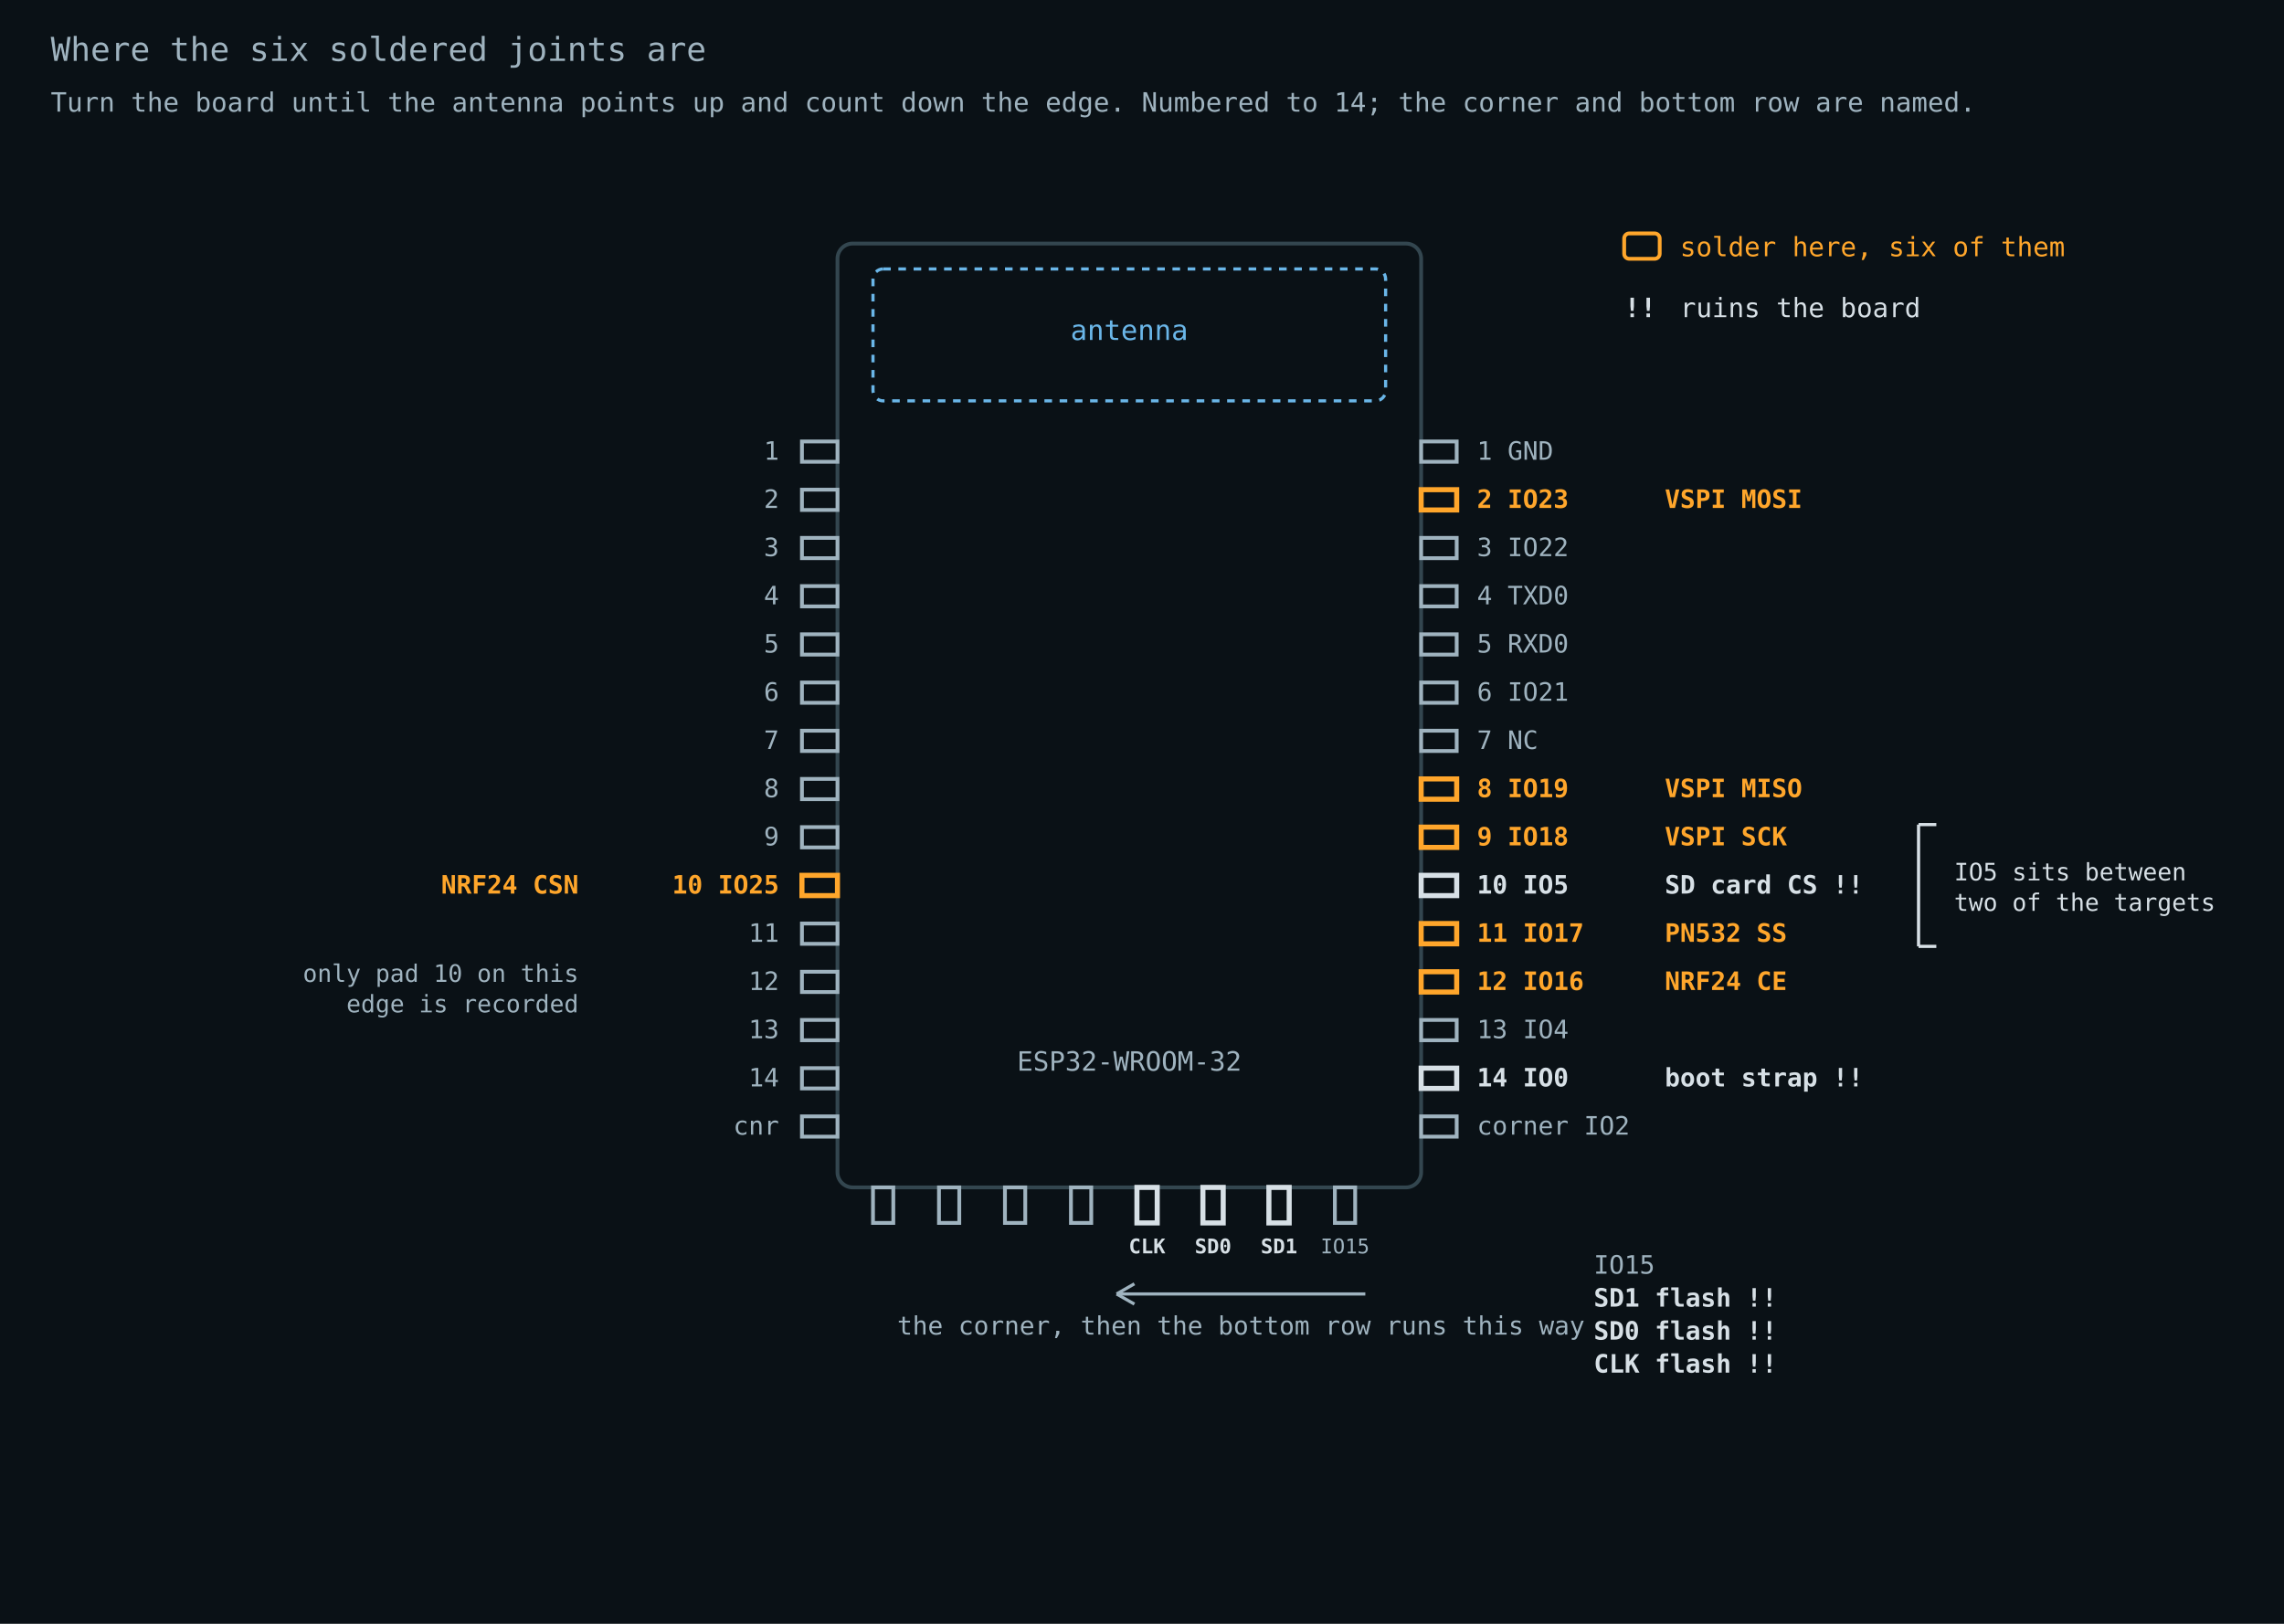
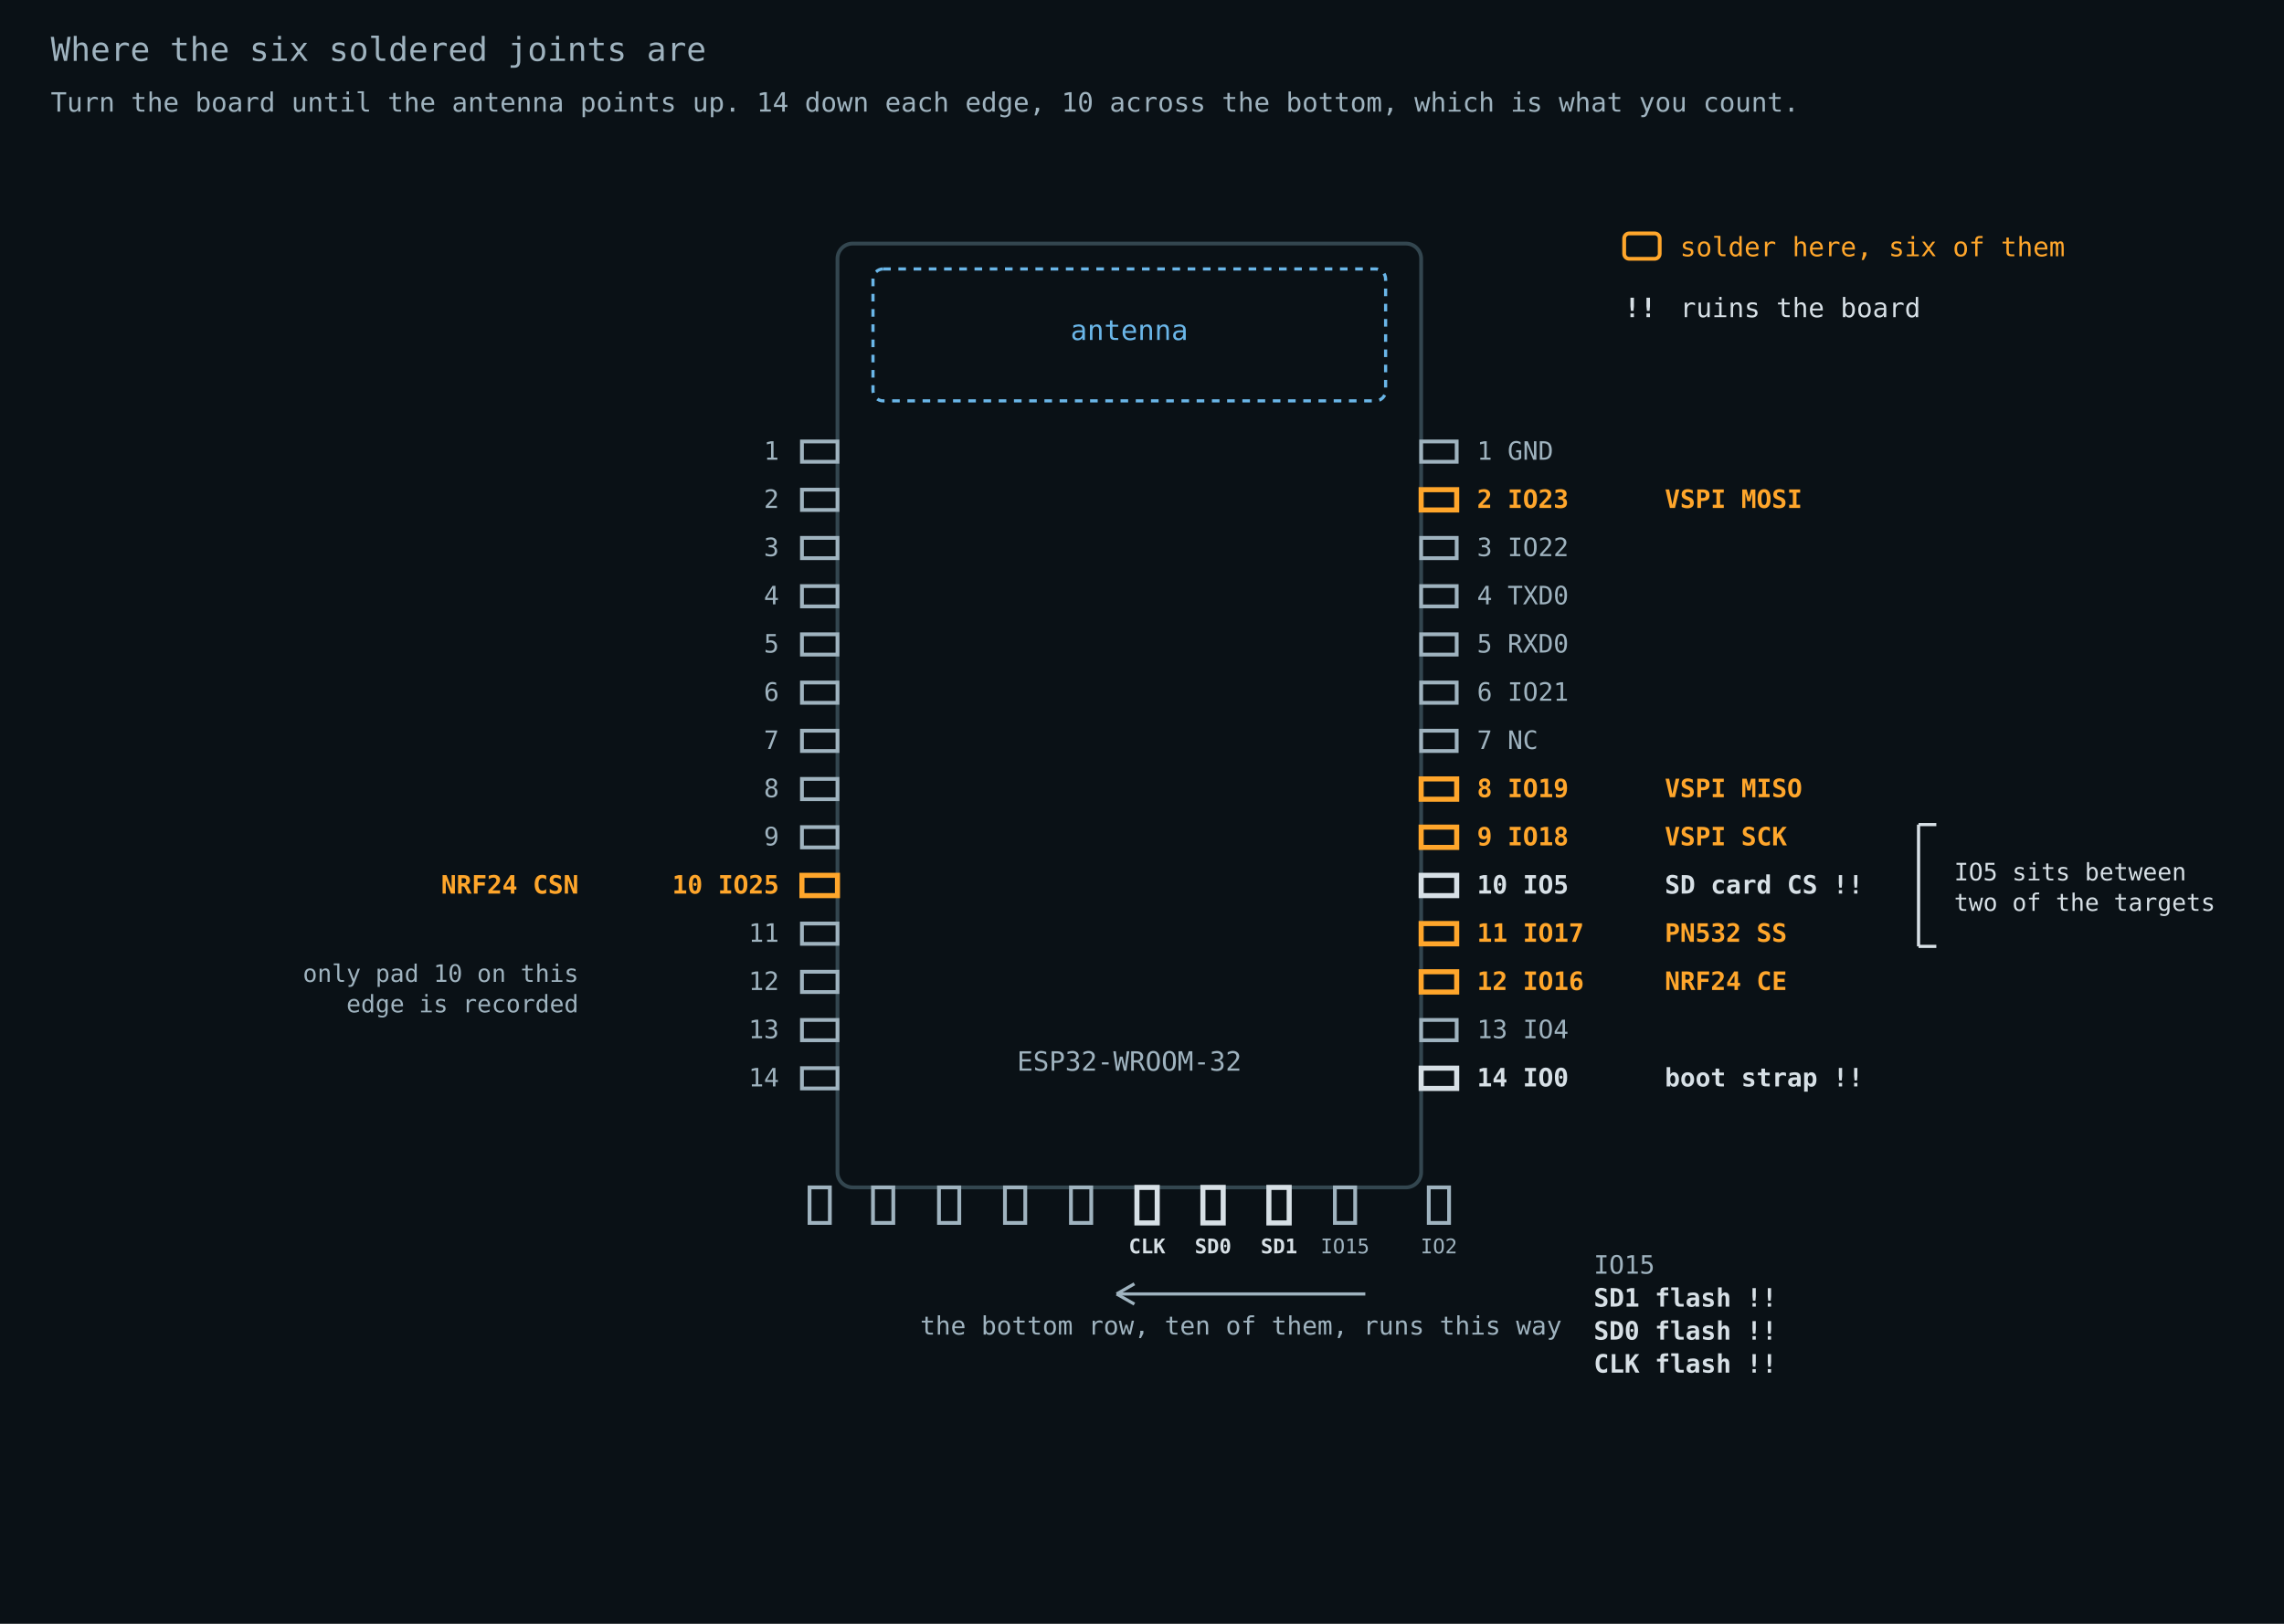
<svg viewBox="0 0 900 640" role="img" aria-labelledby="sold-t sold-d" font-family="JetBrains Mono, Consolas, monospace">
  <rect x="0" y="0" width="900" height="640" fill="var(--bg-card, #0a1116)" />
  <text x="20" y="24" fill="var(--text-dim, #9fb3bf)" font-size="13">Where the six soldered joints are</text>
-   <text x="20" y="44" fill="var(--text-dim, #9fb3bf)" font-size="10.5">Turn the board until the antenna points up and count down the edge. Numbered to 14; the corner and bottom row are named.</text>
+   <text x="20" y="44" fill="var(--text-dim, #9fb3bf)" font-size="10.5">Turn the board until the antenna points up. 14 down each edge, 10 across the bottom, which is what you count.</text>
  <rect x="640" y="92" width="14" height="10" rx="2" fill="var(--bg-card, #0a1116)" stroke="var(--orange, #ffa62b)" stroke-width="1.5" />
  <text x="662" y="101" fill="var(--orange, #ffa62b)" font-size="10.5">solder here, six of them</text>
  <text x="640" y="125" fill="var(--text, #d7e0e6)" font-size="10.5" font-weight="bold">!!</text>
  <text x="662" y="125" fill="var(--text, #d7e0e6)" font-size="10.5">ruins the board</text>
  <rect x="330" y="96" width="230" height="372" rx="6" fill="var(--bg-card, #0a1116)" stroke="var(--border-hi, #33464f)" stroke-width="1.5" />
  <rect x="344" y="106" width="202" height="52" rx="4" fill="none" stroke="var(--blue, #6ab6e8)" stroke-width="1.25" stroke-dasharray="3 3" />
  <text x="445" y="134" fill="var(--blue, #6ab6e8)" font-size="11" text-anchor="middle">antenna</text>
  <text x="445" y="422" fill="var(--text-dim, #9fb3bf)" font-size="10.5" text-anchor="middle">ESP32-WROOM-32</text>
  <rect x="560" y="174.0" width="14" height="8" fill="var(--bg-card, #0a1116)" stroke="var(--text-dim, #9fb3bf)" stroke-width="1.5" />
  <text x="582" y="181.2" fill="var(--text-dim, #9fb3bf)" font-size="10"> 1  GND</text>
  <rect x="560" y="193.0" width="14" height="8" fill="var(--bg-card, #0a1116)" stroke="var(--orange, #ffa62b)" stroke-width="2" />
  <text x="582" y="200.2" fill="var(--orange, #ffa62b)" font-size="10" font-weight="bold"> 2  IO23</text>
  <text x="656" y="200.2" fill="var(--orange, #ffa62b)" font-size="10" font-weight="bold">VSPI MOSI</text>
  <rect x="560" y="212.0" width="14" height="8" fill="var(--bg-card, #0a1116)" stroke="var(--text-dim, #9fb3bf)" stroke-width="1.5" />
  <text x="582" y="219.2" fill="var(--text-dim, #9fb3bf)" font-size="10"> 3  IO22</text>
  <rect x="560" y="231.0" width="14" height="8" fill="var(--bg-card, #0a1116)" stroke="var(--text-dim, #9fb3bf)" stroke-width="1.5" />
  <text x="582" y="238.2" fill="var(--text-dim, #9fb3bf)" font-size="10"> 4  TXD0</text>
  <rect x="560" y="250.0" width="14" height="8" fill="var(--bg-card, #0a1116)" stroke="var(--text-dim, #9fb3bf)" stroke-width="1.5" />
  <text x="582" y="257.2" fill="var(--text-dim, #9fb3bf)" font-size="10"> 5  RXD0</text>
  <rect x="560" y="269.0" width="14" height="8" fill="var(--bg-card, #0a1116)" stroke="var(--text-dim, #9fb3bf)" stroke-width="1.5" />
  <text x="582" y="276.2" fill="var(--text-dim, #9fb3bf)" font-size="10"> 6  IO21</text>
  <rect x="560" y="288.0" width="14" height="8" fill="var(--bg-card, #0a1116)" stroke="var(--text-dim, #9fb3bf)" stroke-width="1.5" />
  <text x="582" y="295.2" fill="var(--text-dim, #9fb3bf)" font-size="10"> 7  NC</text>
  <rect x="560" y="307.0" width="14" height="8" fill="var(--bg-card, #0a1116)" stroke="var(--orange, #ffa62b)" stroke-width="2" />
  <text x="582" y="314.2" fill="var(--orange, #ffa62b)" font-size="10" font-weight="bold"> 8  IO19</text>
  <text x="656" y="314.2" fill="var(--orange, #ffa62b)" font-size="10" font-weight="bold">VSPI MISO</text>
  <rect x="560" y="326.0" width="14" height="8" fill="var(--bg-card, #0a1116)" stroke="var(--orange, #ffa62b)" stroke-width="2" />
  <text x="582" y="333.2" fill="var(--orange, #ffa62b)" font-size="10" font-weight="bold"> 9  IO18</text>
  <text x="656" y="333.2" fill="var(--orange, #ffa62b)" font-size="10" font-weight="bold">VSPI SCK</text>
  <rect x="560" y="345.0" width="14" height="8" fill="var(--bg-card, #0a1116)" stroke="var(--text, #d7e0e6)" stroke-width="2" />
  <text x="582" y="352.2" fill="var(--text, #d7e0e6)" font-size="10" font-weight="bold">10  IO5</text>
  <text x="656" y="352.2" fill="var(--text, #d7e0e6)" font-size="10" font-weight="bold">SD card CS  !!</text>
  <rect x="560" y="364.0" width="14" height="8" fill="var(--bg-card, #0a1116)" stroke="var(--orange, #ffa62b)" stroke-width="2" />
  <text x="582" y="371.2" fill="var(--orange, #ffa62b)" font-size="10" font-weight="bold">11  IO17</text>
  <text x="656" y="371.2" fill="var(--orange, #ffa62b)" font-size="10" font-weight="bold">PN532 SS</text>
  <rect x="560" y="383.0" width="14" height="8" fill="var(--bg-card, #0a1116)" stroke="var(--orange, #ffa62b)" stroke-width="2" />
  <text x="582" y="390.2" fill="var(--orange, #ffa62b)" font-size="10" font-weight="bold">12  IO16</text>
  <text x="656" y="390.2" fill="var(--orange, #ffa62b)" font-size="10" font-weight="bold">NRF24 CE</text>
  <rect x="560" y="402.0" width="14" height="8" fill="var(--bg-card, #0a1116)" stroke="var(--text-dim, #9fb3bf)" stroke-width="1.5" />
  <text x="582" y="409.2" fill="var(--text-dim, #9fb3bf)" font-size="10">13  IO4</text>
  <rect x="560" y="421.0" width="14" height="8" fill="var(--bg-card, #0a1116)" stroke="var(--text, #d7e0e6)" stroke-width="2" />
  <text x="582" y="428.2" fill="var(--text, #d7e0e6)" font-size="10" font-weight="bold">14  IO0</text>
  <text x="656" y="428.2" fill="var(--text, #d7e0e6)" font-size="10" font-weight="bold">boot strap  !!</text>
-   <rect x="560" y="440.0" width="14" height="8" fill="var(--bg-card, #0a1116)" stroke="var(--text-dim, #9fb3bf)" stroke-width="1.5" />
-   <text x="582" y="447.2" fill="var(--text-dim, #9fb3bf)" font-size="10">corner  IO2</text>
+   <text x="567.0" y="494" fill="var(--text-dim, #9fb3bf)" font-size="8" text-anchor="middle">IO2</text>
  <rect x="316" y="174.0" width="14" height="8" fill="var(--bg-card, #0a1116)" stroke="var(--text-dim, #9fb3bf)" stroke-width="1.5" />
  <text x="307" y="181.2" fill="var(--text-dim, #9fb3bf)" font-size="10" text-anchor="end"> 1</text>
  <rect x="316" y="193.0" width="14" height="8" fill="var(--bg-card, #0a1116)" stroke="var(--text-dim, #9fb3bf)" stroke-width="1.5" />
  <text x="307" y="200.2" fill="var(--text-dim, #9fb3bf)" font-size="10" text-anchor="end"> 2</text>
  <rect x="316" y="212.0" width="14" height="8" fill="var(--bg-card, #0a1116)" stroke="var(--text-dim, #9fb3bf)" stroke-width="1.5" />
  <text x="307" y="219.2" fill="var(--text-dim, #9fb3bf)" font-size="10" text-anchor="end"> 3</text>
  <rect x="316" y="231.0" width="14" height="8" fill="var(--bg-card, #0a1116)" stroke="var(--text-dim, #9fb3bf)" stroke-width="1.5" />
  <text x="307" y="238.2" fill="var(--text-dim, #9fb3bf)" font-size="10" text-anchor="end"> 4</text>
  <rect x="316" y="250.0" width="14" height="8" fill="var(--bg-card, #0a1116)" stroke="var(--text-dim, #9fb3bf)" stroke-width="1.5" />
  <text x="307" y="257.2" fill="var(--text-dim, #9fb3bf)" font-size="10" text-anchor="end"> 5</text>
  <rect x="316" y="269.0" width="14" height="8" fill="var(--bg-card, #0a1116)" stroke="var(--text-dim, #9fb3bf)" stroke-width="1.5" />
  <text x="307" y="276.2" fill="var(--text-dim, #9fb3bf)" font-size="10" text-anchor="end"> 6</text>
  <rect x="316" y="288.0" width="14" height="8" fill="var(--bg-card, #0a1116)" stroke="var(--text-dim, #9fb3bf)" stroke-width="1.5" />
  <text x="307" y="295.2" fill="var(--text-dim, #9fb3bf)" font-size="10" text-anchor="end"> 7</text>
  <rect x="316" y="307.0" width="14" height="8" fill="var(--bg-card, #0a1116)" stroke="var(--text-dim, #9fb3bf)" stroke-width="1.5" />
  <text x="307" y="314.2" fill="var(--text-dim, #9fb3bf)" font-size="10" text-anchor="end"> 8</text>
  <rect x="316" y="326.0" width="14" height="8" fill="var(--bg-card, #0a1116)" stroke="var(--text-dim, #9fb3bf)" stroke-width="1.5" />
  <text x="307" y="333.2" fill="var(--text-dim, #9fb3bf)" font-size="10" text-anchor="end"> 9</text>
  <rect x="316" y="345.0" width="14" height="8" fill="var(--bg-card, #0a1116)" stroke="var(--orange, #ffa62b)" stroke-width="2" />
  <text x="307" y="352.2" fill="var(--orange, #ffa62b)" font-size="10" font-weight="bold" text-anchor="end">10  IO25</text>
  <text x="228" y="352.2" fill="var(--orange, #ffa62b)" font-size="10" font-weight="bold" text-anchor="end">NRF24 CSN</text>
  <rect x="316" y="364.0" width="14" height="8" fill="var(--bg-card, #0a1116)" stroke="var(--text-dim, #9fb3bf)" stroke-width="1.5" />
  <text x="307" y="371.2" fill="var(--text-dim, #9fb3bf)" font-size="10" text-anchor="end">11</text>
  <rect x="316" y="383.0" width="14" height="8" fill="var(--bg-card, #0a1116)" stroke="var(--text-dim, #9fb3bf)" stroke-width="1.5" />
  <text x="307" y="390.2" fill="var(--text-dim, #9fb3bf)" font-size="10" text-anchor="end">12</text>
  <rect x="316" y="402.0" width="14" height="8" fill="var(--bg-card, #0a1116)" stroke="var(--text-dim, #9fb3bf)" stroke-width="1.5" />
  <text x="307" y="409.2" fill="var(--text-dim, #9fb3bf)" font-size="10" text-anchor="end">13</text>
  <rect x="316" y="421.0" width="14" height="8" fill="var(--bg-card, #0a1116)" stroke="var(--text-dim, #9fb3bf)" stroke-width="1.5" />
  <text x="307" y="428.2" fill="var(--text-dim, #9fb3bf)" font-size="10" text-anchor="end">14</text>
-   <rect x="316" y="440.0" width="14" height="8" fill="var(--bg-card, #0a1116)" stroke="var(--text-dim, #9fb3bf)" stroke-width="1.5" />
-   <text x="307" y="447.2" fill="var(--text-dim, #9fb3bf)" font-size="10" text-anchor="end">cnr</text>
+   <rect x="319" y="468" width="8" height="14" fill="var(--bg-card, #0a1116)" stroke="var(--text-dim, #9fb3bf)" stroke-width="1.5" />
  <rect x="344.0" y="468" width="8" height="14" fill="var(--bg-card, #0a1116)" stroke="var(--text-dim, #9fb3bf)" stroke-width="1.5" />
+   <rect x="563" y="468" width="8" height="14" fill="var(--bg-card, #0a1116)" stroke="var(--text-dim, #9fb3bf)" stroke-width="1.5" />
  <rect x="370.0" y="468" width="8" height="14" fill="var(--bg-card, #0a1116)" stroke="var(--text-dim, #9fb3bf)" stroke-width="1.5" />
  <rect x="396.0" y="468" width="8" height="14" fill="var(--bg-card, #0a1116)" stroke="var(--text-dim, #9fb3bf)" stroke-width="1.5" />
  <rect x="422.0" y="468" width="8" height="14" fill="var(--bg-card, #0a1116)" stroke="var(--text-dim, #9fb3bf)" stroke-width="1.5" />
  <rect x="448.0" y="468" width="8" height="14" fill="var(--bg-card, #0a1116)" stroke="var(--text, #d7e0e6)" stroke-width="2" />
  <rect x="474.0" y="468" width="8" height="14" fill="var(--bg-card, #0a1116)" stroke="var(--text, #d7e0e6)" stroke-width="2" />
  <rect x="500.0" y="468" width="8" height="14" fill="var(--bg-card, #0a1116)" stroke="var(--text, #d7e0e6)" stroke-width="2" />
  <rect x="526.0" y="468" width="8" height="14" fill="var(--bg-card, #0a1116)" stroke="var(--text-dim, #9fb3bf)" stroke-width="1.5" />
  <text x="530.0" y="494" fill="var(--text-dim, #9fb3bf)" font-size="8" text-anchor="middle">IO15</text>
  <text x="504.0" y="494" fill="var(--text, #d7e0e6)" font-size="8" text-anchor="middle" font-weight="bold">SD1</text>
  <text x="478.0" y="494" fill="var(--text, #d7e0e6)" font-size="8" text-anchor="middle" font-weight="bold">SD0</text>
  <text x="452.0" y="494" fill="var(--text, #d7e0e6)" font-size="8" text-anchor="middle" font-weight="bold">CLK</text>
  <line x1="538.0" y1="510" x2="440.0" y2="510" stroke="var(--text-dim, #9fb3bf)" stroke-width="1.25" />
  <line x1="440.0" y1="510" x2="447.0" y2="506" stroke="var(--text-dim, #9fb3bf)" stroke-width="1.25" />
  <line x1="440.0" y1="510" x2="447.0" y2="514" stroke="var(--text-dim, #9fb3bf)" stroke-width="1.25" />
-   <text x="489.0" y="526" fill="var(--text-dim, #9fb3bf)" font-size="10" text-anchor="middle">the corner, then the bottom row runs this way</text>
+   <text x="489.0" y="526" fill="var(--text-dim, #9fb3bf)" font-size="10" text-anchor="middle">the bottom row, ten of them, runs this way</text>
  <text x="628" y="502" fill="var(--text-dim, #9fb3bf)" font-size="10">IO15</text>
  <text x="628" y="515" fill="var(--text, #d7e0e6)" font-size="10" font-weight="bold">SD1   flash  !!</text>
  <text x="628" y="528" fill="var(--text, #d7e0e6)" font-size="10" font-weight="bold">SD0   flash  !!</text>
  <text x="628" y="541" fill="var(--text, #d7e0e6)" font-size="10" font-weight="bold">CLK   flash  !!</text>
  <text x="228" y="387.0" fill="var(--text-dim, #9fb3bf)" font-size="9.5" text-anchor="end">only pad 10 on this</text>
  <text x="228" y="399.0" fill="var(--text-dim, #9fb3bf)" font-size="9.5" text-anchor="end">edge is recorded</text>
  <line x1="756.0" y1="325.0" x2="756.0" y2="373.0" stroke="var(--text, #d7e0e6)" stroke-width="1.25" />
  <line x1="756.0" y1="325.0" x2="763.0" y2="325.0" stroke="var(--text, #d7e0e6)" stroke-width="1.25" />
  <line x1="756.0" y1="373.0" x2="763.0" y2="373.0" stroke="var(--text, #d7e0e6)" stroke-width="1.25" />
  <text x="770" y="347.0" fill="var(--text, #d7e0e6)" font-size="9.5">IO5 sits between</text>
  <text x="770" y="359.0" fill="var(--text, #d7e0e6)" font-size="9.5">two of the targets</text>
</svg>
